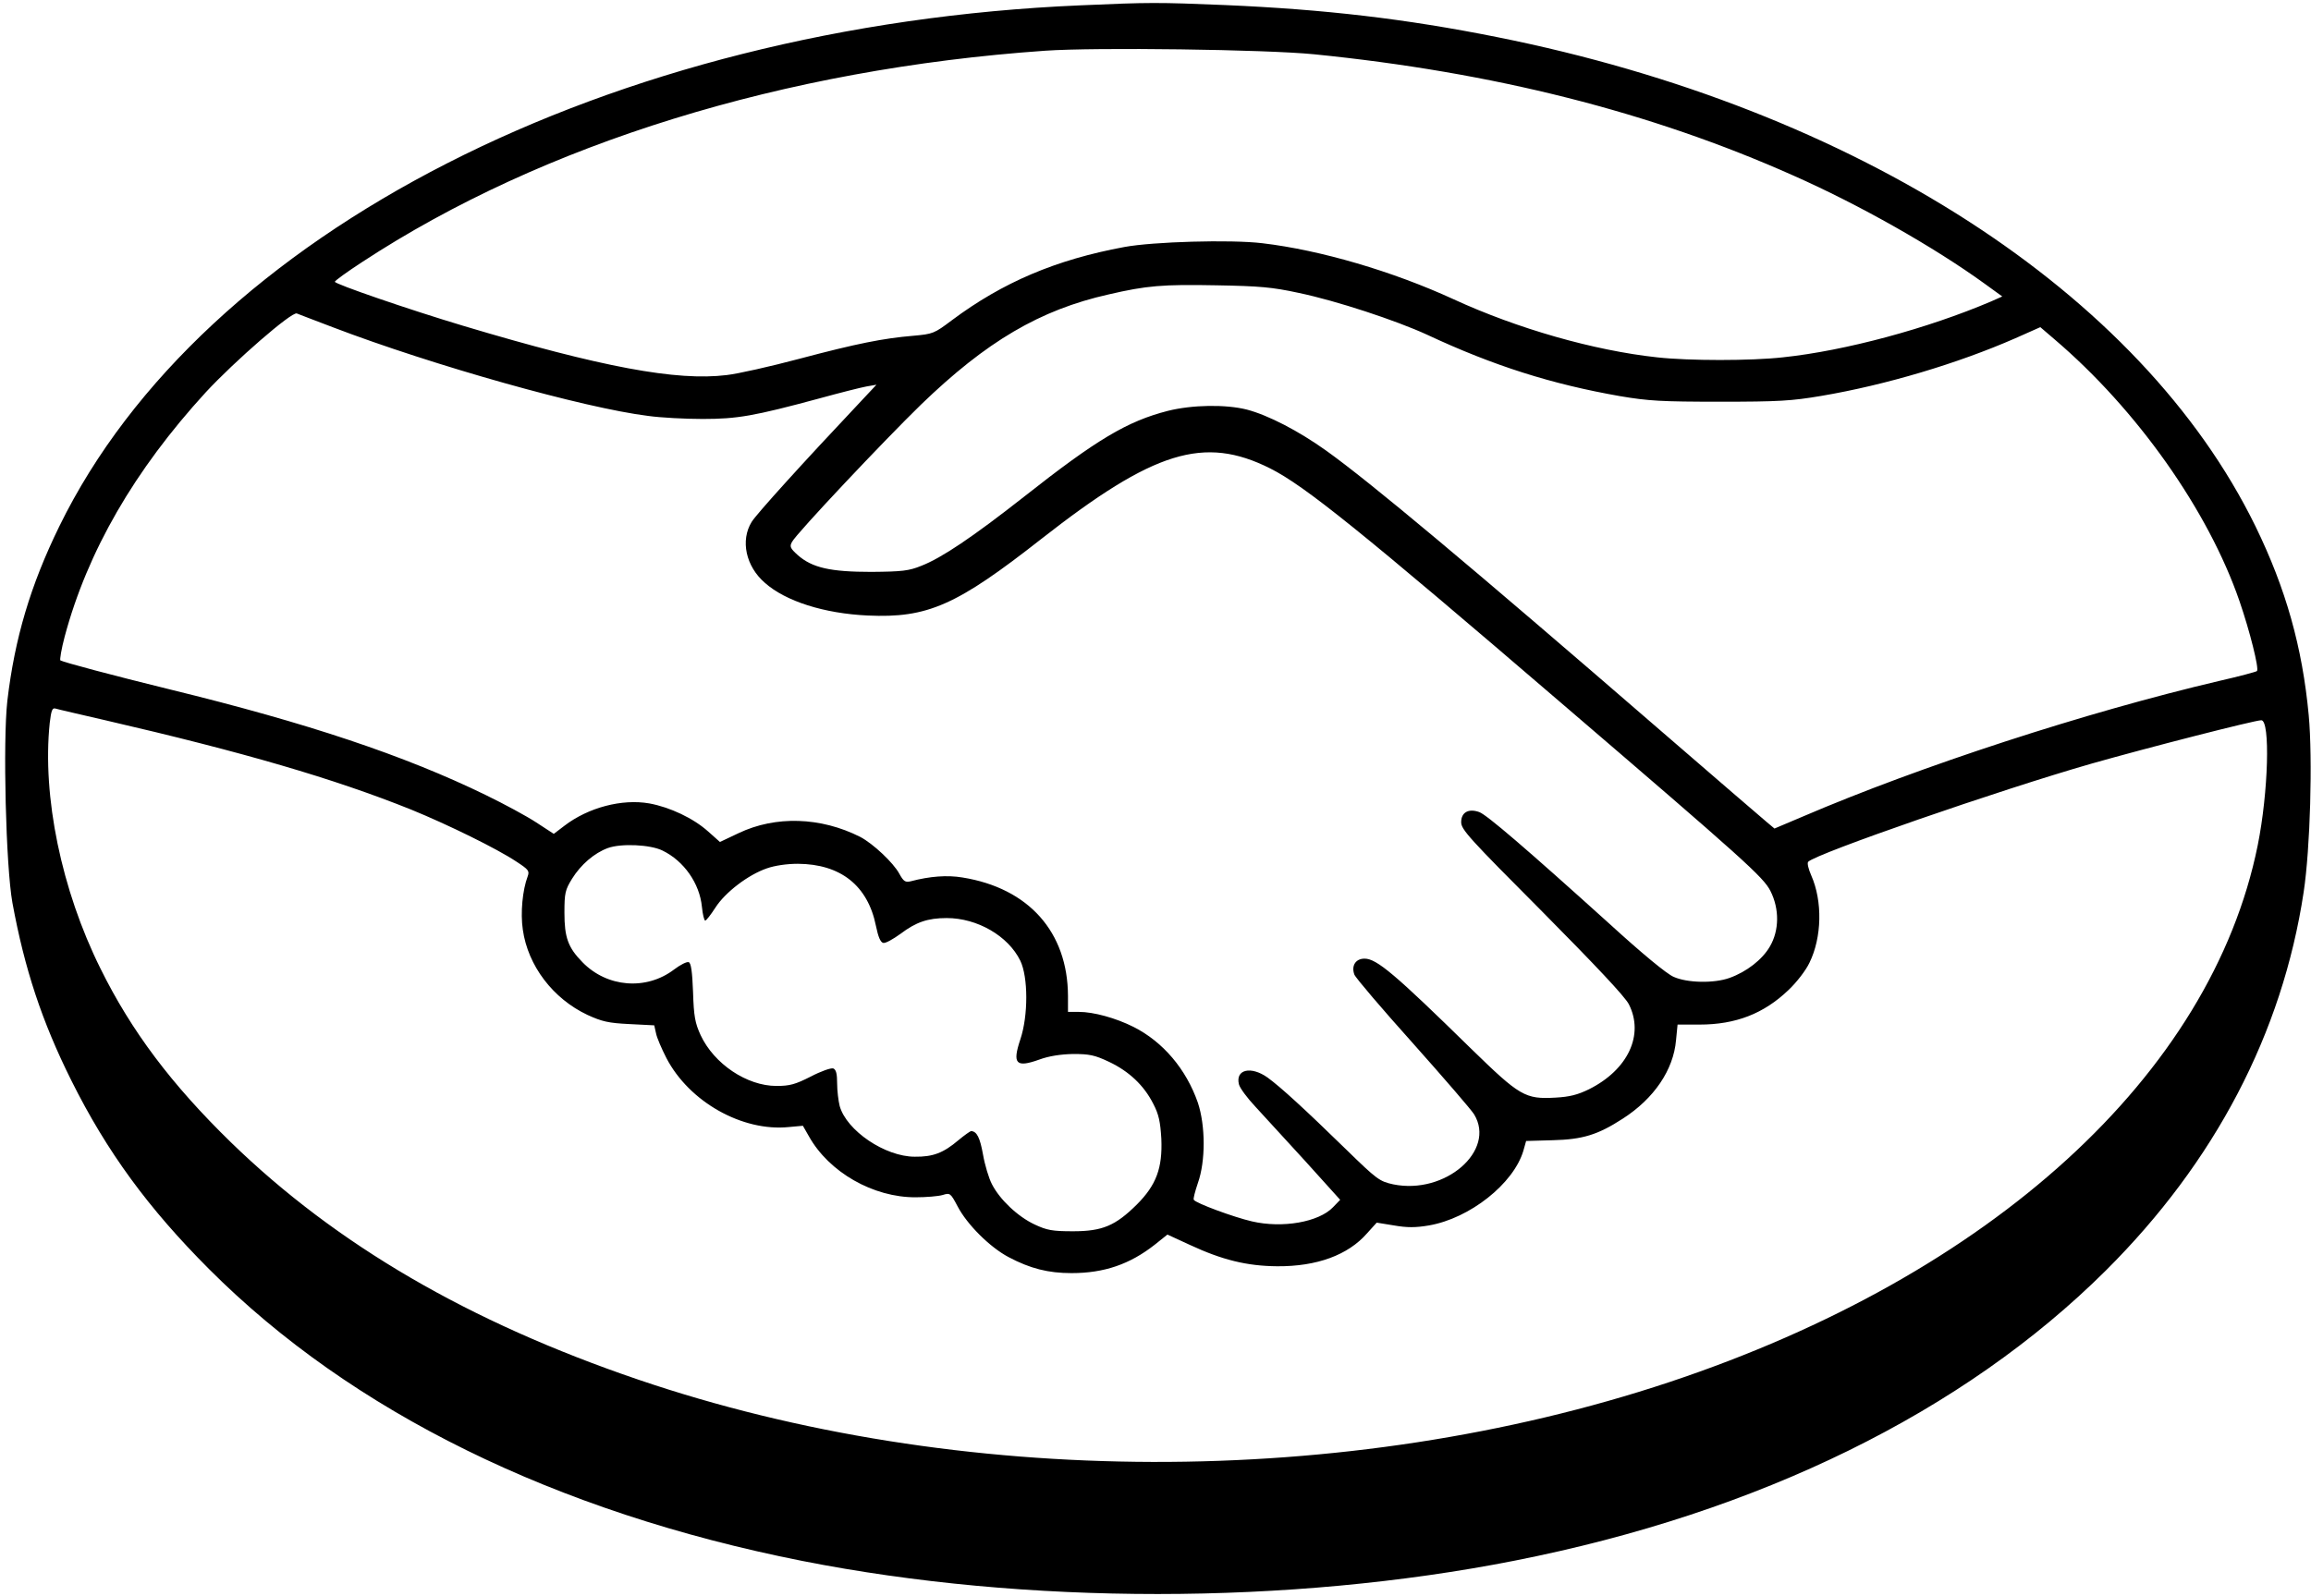
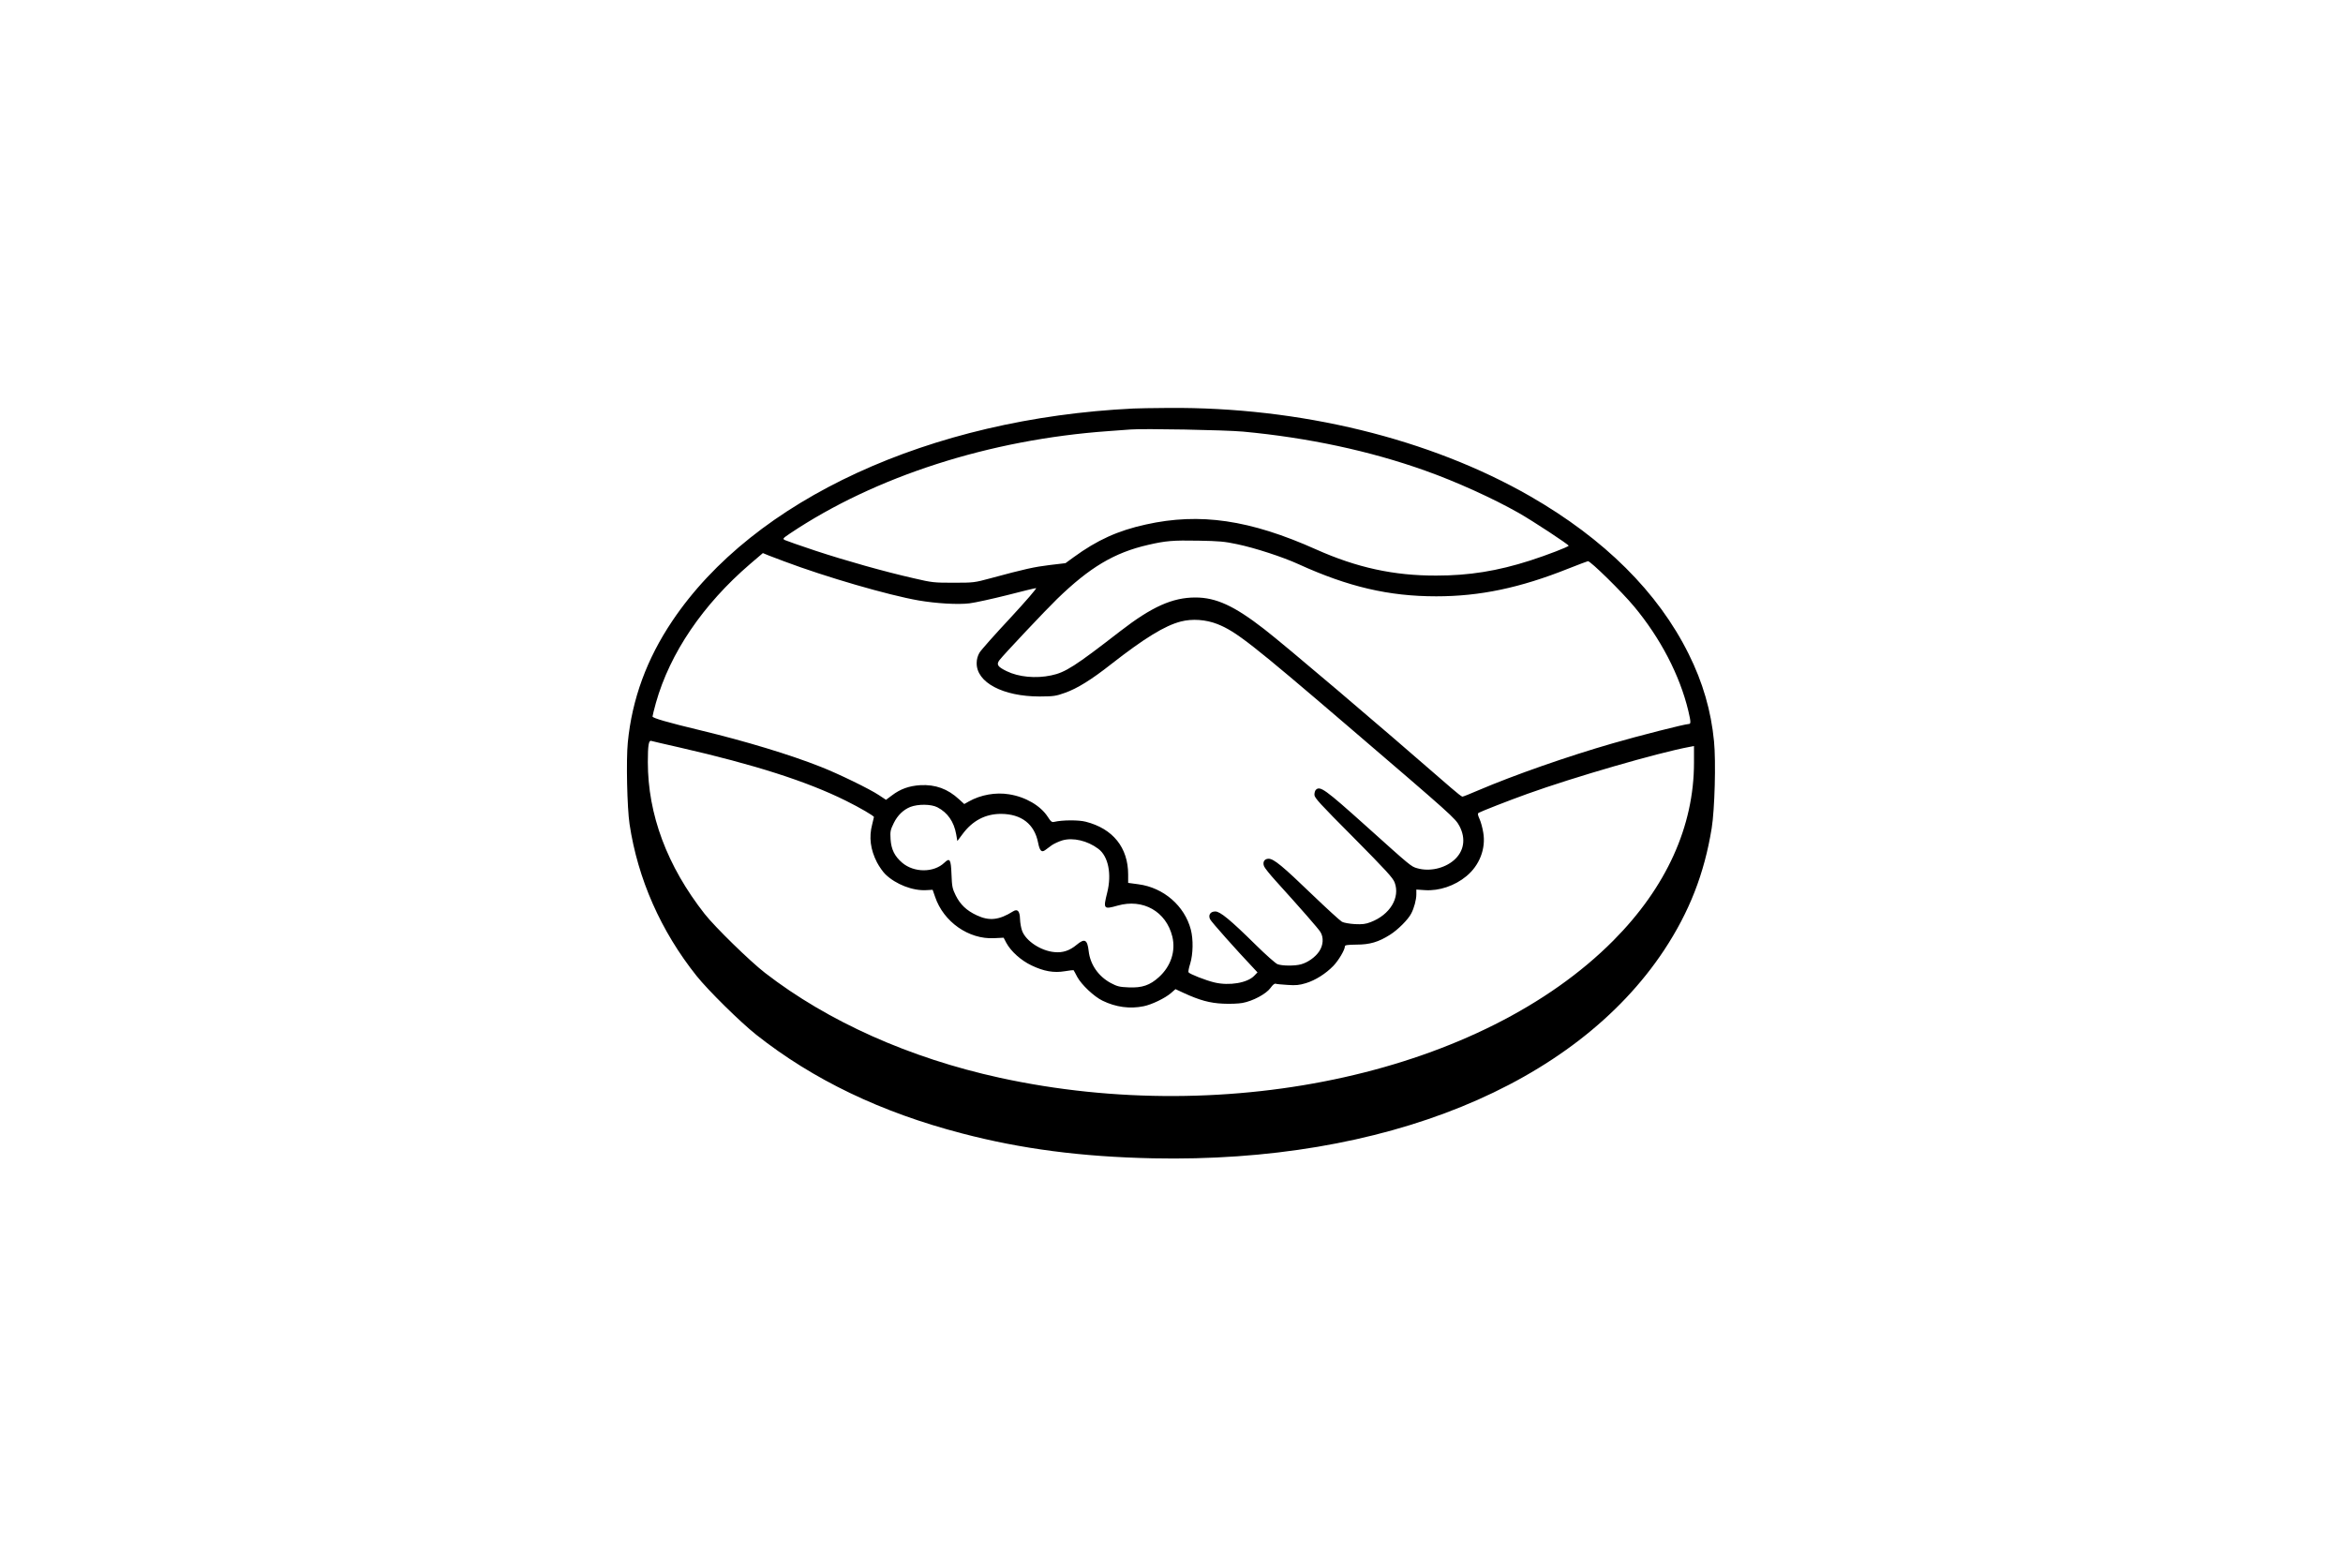
- <svg xmlns="http://www.w3.org/2000/svg" version="1.0" width="911pt" height="629pt" viewBox="0 0 911 629" preserveAspectRatio="xMidYMid meet">
-   <g transform="translate(0,629) scale(0.1,-0.1)" fill="#000000" stroke="none">
-     <path d="M4260 6269 c-1857 -79 -3460 -897 -4026 -2054 -114 -233 -176 -442 -205 -688 -18 -159 -6 -653 20 -797 48 -261 116 -467 232 -700 140 -281 304 -505 544 -745 561 -562 1364 -957 2338 -1150 881 -174 1919 -174 2807 1 964 190 1770 586 2331 1144 430 428 696 936 780 1492 26 171 36 525 20 698 -25 268 -90 499 -210 745 -451 922 -1575 1646 -2991 1929 -360 72 -678 109 -1070 126 -267 11 -297 11 -570 -1z m920 -193 c707 -71 1326 -227 1889 -478 260 -115 555 -282 755 -427 l69 -50 -45 -20 c-249 -106 -573 -194 -820 -220 -125 -14 -371 -14 -496 0 -249 27 -550 113 -802 229 -239 110 -525 194 -754 221 -125 15 -431 6 -544 -15 -270 -50 -479 -139 -680 -289 -69 -52 -74 -54 -152 -61 -118 -10 -220 -30 -450 -91 -113 -30 -241 -59 -286 -64 -197 -24 -492 31 -1037 194 -220 66 -507 165 -507 174 0 4 48 39 108 78 712 467 1663 761 2692 833 200 14 869 5 1060 -14z m-60 -941 c148 -31 382 -108 506 -165 263 -123 492 -195 760 -242 112 -19 164 -22 394 -22 231 0 282 3 400 23 254 43 538 128 764 227 l99 44 56 -48 c325 -277 606 -675 729 -1032 41 -119 78 -267 69 -276 -3 -3 -70 -21 -149 -39 -528 -124 -1178 -336 -1642 -535 l-111 -47 -31 26 c-17 14 -206 177 -420 362 -753 652 -1144 979 -1316 1102 -109 78 -229 140 -313 162 -83 21 -215 19 -311 -5 -160 -41 -280 -112 -569 -340 -200 -157 -323 -240 -403 -271 -49 -20 -76 -23 -197 -24 -161 0 -233 16 -290 66 -30 27 -33 34 -23 52 16 32 364 401 509 542 258 249 468 373 739 434 151 35 213 40 425 36 169 -3 219 -7 325 -30z m-3809 -135 c398 -152 993 -319 1244 -350 50 -7 146 -12 215 -12 136 0 201 11 460 81 80 22 163 43 185 47 l40 7 -60 -64 c-232 -246 -413 -446 -432 -477 -45 -73 -23 -175 52 -240 82 -73 234 -121 405 -129 237 -11 351 40 685 302 443 347 641 409 902 278 137 -69 358 -247 1158 -934 710 -609 786 -677 814 -732 36 -71 35 -156 -2 -219 -30 -52 -92 -100 -159 -124 -61 -22 -166 -20 -220 4 -27 11 -126 93 -253 209 -330 298 -485 431 -514 441 -42 15 -71 -1 -71 -40 0 -29 32 -64 319 -352 210 -212 327 -336 342 -366 61 -120 -3 -258 -157 -335 -45 -22 -77 -30 -132 -33 -120 -7 -141 6 -332 192 -301 295 -373 356 -421 356 -35 0 -53 -28 -40 -63 5 -13 109 -135 231 -271 122 -137 230 -262 241 -280 87 -143 -114 -318 -319 -276 -54 12 -63 18 -187 139 -163 159 -256 244 -308 282 -66 47 -128 32 -113 -27 4 -15 33 -54 65 -88 31 -34 119 -130 196 -214 l138 -153 -28 -29 c-56 -59 -200 -84 -320 -56 -70 16 -222 72 -229 85 -3 4 5 33 16 66 31 87 30 227 0 317 -46 132 -137 240 -254 299 -70 35 -157 59 -215 59 l-43 0 0 63 c-1 252 -155 425 -416 467 -60 10 -128 5 -204 -15 -21 -5 -28 -1 -45 30 -23 43 -104 119 -154 145 -156 79 -334 84 -479 15 l-74 -35 -46 41 c-59 53 -151 96 -232 111 -108 19 -241 -16 -335 -88 l-42 -32 -69 45 c-38 25 -127 73 -199 108 -320 156 -703 284 -1243 416 -232 57 -419 107 -434 115 -3 2 4 45 17 94 90 336 275 656 556 963 113 122 339 319 359 311 8 -3 72 -28 141 -54z m-896 -1550 c545 -126 901 -230 1205 -352 147 -60 340 -155 415 -205 49 -32 53 -37 45 -59 -20 -53 -29 -143 -19 -210 20 -142 119 -272 255 -336 57 -26 82 -32 165 -36 l98 -5 7 -31 c3 -17 22 -61 41 -98 90 -173 300 -291 483 -272 l55 5 24 -42 c79 -141 253 -241 421 -240 41 0 89 4 106 9 29 9 31 8 59 -45 37 -71 127 -161 201 -200 85 -45 156 -63 248 -63 129 0 230 35 328 112 l50 40 89 -41 c127 -59 224 -83 344 -84 156 -1 279 44 354 130 l38 42 68 -11 c52 -9 85 -9 138 0 161 28 333 164 372 294 l11 39 105 3 c118 3 177 21 276 85 123 79 200 192 210 310 l6 61 87 0 c142 0 253 43 350 136 32 30 69 78 83 108 49 100 52 242 7 344 -11 25 -17 49 -12 54 33 33 754 283 1117 387 218 62 643 171 669 171 36 0 28 -284 -14 -493 -183 -904 -1049 -1694 -2320 -2117 -1272 -423 -2804 -419 -4064 10 -667 227 -1190 532 -1605 935 -235 229 -393 439 -515 686 -154 310 -230 679 -200 968 6 50 10 61 23 57 9 -3 97 -23 196 -46z m2197 -514 c84 -41 146 -129 155 -222 3 -30 9 -54 13 -54 4 0 22 23 40 51 39 61 130 130 203 155 31 11 79 18 122 18 169 -1 276 -86 308 -245 9 -44 18 -65 29 -67 9 -2 39 15 68 36 61 46 107 62 182 62 120 0 242 -70 290 -168 31 -64 32 -216 0 -311 -32 -96 -17 -112 75 -79 38 14 84 21 133 22 64 0 85 -4 142 -31 78 -37 137 -92 174 -165 22 -42 28 -71 32 -138 5 -116 -20 -183 -97 -260 -84 -83 -135 -105 -251 -105 -82 0 -103 4 -152 27 -66 31 -137 98 -168 159 -12 23 -28 76 -35 117 -12 66 -24 91 -47 92 -3 0 -26 -16 -50 -36 -59 -50 -100 -66 -172 -65 -117 0 -269 103 -296 200 -5 20 -10 60 -10 89 0 38 -4 54 -15 59 -9 3 -49 -11 -89 -32 -61 -31 -83 -37 -135 -37 -117 0 -246 87 -299 200 -22 48 -27 74 -30 170 -3 81 -8 115 -17 118 -7 3 -33 -10 -58 -29 -109 -83 -264 -71 -361 29 -57 58 -71 98 -71 195 0 78 3 90 30 134 35 56 87 101 141 121 52 19 168 14 216 -10z" />
+ <svg xmlns="http://www.w3.org/2000/svg" version="1.0" width="2000pt" height="1338pt" viewBox="0 0 2000 1338" preserveAspectRatio="xMidYMid meet">
+   <g transform="translate(0,1338) scale(0.1,-0.1)" fill="#000000" stroke="none">
+     <path d="M9675 9893 c-1738 -84 -3240 -776 -3936 -1813 -218 -324 -344 -667 -380 -1037 -15 -149 -6 -560 15 -698 70 -466 267 -913 572 -1295 100 -125 372 -393 509 -502 486 -384 1064 -662 1755 -842 507 -133 1021 -200 1630 -213 1971 -41 3600 622 4365 1777 215 326 343 652 406 1040 26 160 37 570 20 742 -25 260 -96 505 -217 747 -261 526 -719 981 -1352 1345 -857 492 -1966 763 -3089 754 -131 -1 -265 -3 -298 -5z m935 -197 c558 -52 1084 -165 1555 -333 263 -93 584 -239 800 -362 123 -70 425 -269 425 -279 0 -9 -184 -80 -330 -127 -278 -89 -520 -128 -800 -128 -362 -1 -678 68 -1025 223 -565 253 -992 316 -1454 213 -238 -52 -416 -133 -616 -279 l-70 -51 -135 -16 c-131 -16 -210 -33 -505 -113 -137 -37 -144 -38 -315 -38 -167 0 -182 1 -340 38 -255 58 -577 149 -839 235 -132 44 -249 85 -261 91 -21 11 -19 14 43 56 728 488 1705 802 2717 874 80 6 165 12 190 14 110 9 805 -4 960 -18z m-50 -961 c154 -32 392 -110 525 -171 424 -193 770 -274 1175 -274 372 0 715 72 1126 236 89 35 165 64 169 64 23 0 289 -261 393 -386 226 -271 390 -587 463 -889 23 -98 24 -115 3 -115 -30 0 -425 -100 -648 -165 -383 -110 -843 -271 -1147 -401 -69 -30 -130 -54 -136 -54 -6 0 -48 33 -94 73 -649 565 -1411 1212 -1599 1358 -255 198 -410 269 -586 269 -196 0 -372 -79 -642 -288 -386 -299 -468 -352 -589 -377 -131 -28 -278 -14 -380 36 -78 38 -90 57 -61 95 35 46 398 431 490 520 280 272 490 397 778 463 151 35 212 40 430 36 175 -3 223 -7 330 -30z m-3865 -147 c356 -134 888 -288 1145 -333 152 -26 336 -37 435 -25 49 6 194 38 322 70 127 33 238 60 247 60 9 0 -87 -111 -221 -256 -131 -140 -249 -273 -262 -295 -15 -26 -24 -56 -24 -88 -3 -166 224 -286 538 -286 119 1 137 3 215 31 105 37 226 112 395 245 283 221 458 329 595 364 96 25 213 17 312 -22 159 -63 294 -169 1123 -879 885 -758 907 -778 943 -845 57 -108 39 -217 -48 -292 -83 -71 -209 -98 -313 -68 -52 15 -51 14 -437 361 -351 315 -392 344 -428 308 -7 -7 -12 -25 -12 -42 0 -26 45 -75 334 -365 279 -282 336 -344 351 -384 48 -129 -40 -275 -205 -338 -44 -17 -71 -20 -135 -17 -46 3 -93 11 -110 20 -16 9 -131 114 -255 233 -251 242 -327 305 -371 305 -36 0 -53 -28 -39 -64 5 -14 49 -69 98 -123 221 -244 366 -410 383 -438 29 -46 25 -113 -10 -165 -33 -50 -97 -95 -155 -111 -53 -15 -162 -14 -201 1 -16 6 -100 80 -185 164 -219 216 -305 286 -346 286 -42 0 -62 -30 -45 -66 9 -21 233 -272 365 -411 l40 -43 -28 -29 c-58 -61 -213 -87 -339 -57 -73 17 -213 72 -222 87 -3 5 3 38 15 75 24 80 27 204 5 289 -53 203 -233 359 -447 387 l-88 12 0 71 c0 230 -130 392 -362 451 -60 16 -201 15 -268 -1 -22 -5 -29 1 -57 44 -61 94 -189 169 -329 191 -114 19 -243 -4 -344 -61 l-39 -22 -44 40 c-97 90 -203 128 -331 121 -97 -6 -171 -33 -242 -87 l-51 -38 -59 39 c-77 52 -348 184 -499 243 -262 104 -643 219 -1025 311 -279 67 -410 105 -410 118 0 7 13 59 29 117 120 425 402 840 804 1185 l109 93 51 -21 c29 -11 88 -34 132 -50z m-895 -1588 c643 -147 1089 -290 1421 -455 119 -59 239 -129 239 -139 0 -3 -7 -31 -15 -63 -29 -109 -15 -215 41 -324 19 -36 51 -82 72 -102 89 -86 234 -142 350 -135 l53 3 21 -60 c72 -214 287 -364 503 -353 l82 4 23 -44 c39 -72 124 -149 214 -192 106 -51 192 -66 286 -50 39 7 73 10 74 9 2 -2 16 -28 31 -57 37 -68 144 -169 217 -204 113 -55 233 -71 350 -47 70 14 183 69 233 112 l39 34 71 -33 c135 -62 222 -86 335 -91 58 -3 132 0 165 6 89 16 203 77 240 128 19 27 35 40 45 36 8 -3 54 -7 101 -10 70 -5 100 -2 156 15 82 25 170 81 235 148 45 47 98 137 98 166 0 11 21 14 98 15 115 0 189 22 287 84 67 42 155 130 181 181 25 47 44 119 44 164 l0 41 73 -5 c122 -8 255 37 354 119 112 92 168 236 144 373 -6 38 -20 90 -31 114 -16 36 -18 47 -8 54 20 12 254 104 416 162 394 142 1119 352 1385 401 l37 7 0 -142 c0 -543 -236 -1063 -689 -1519 -1113 -1119 -3268 -1601 -5239 -1170 -768 168 -1467 481 -2002 895 -129 100 -427 391 -515 503 -321 409 -485 849 -485 1296 0 142 7 187 29 181 9 -3 117 -28 241 -56z m2202 -511 c87 -45 141 -123 160 -230 l10 -58 44 59 c85 115 195 173 329 173 174 -1 285 -87 316 -245 14 -71 30 -87 61 -64 13 9 38 28 57 42 19 13 60 32 90 41 91 26 214 -3 306 -72 86 -64 116 -216 76 -375 -35 -139 -31 -144 89 -110 217 62 414 -50 467 -264 30 -125 -12 -253 -114 -346 -77 -70 -144 -93 -258 -88 -79 3 -98 8 -153 37 -106 57 -176 158 -189 273 -11 98 -34 111 -102 54 -60 -50 -119 -70 -189 -63 -116 10 -244 94 -277 181 -9 24 -17 69 -18 101 -2 68 -21 90 -59 66 -120 -75 -203 -84 -310 -34 -88 41 -141 92 -180 170 -29 59 -32 76 -36 180 -5 129 -14 144 -61 99 -90 -86 -259 -86 -360 0 -65 56 -93 113 -99 200 -4 68 -2 79 28 140 32 65 81 112 140 136 67 26 179 25 232 -3z" />
  </g>
</svg>
